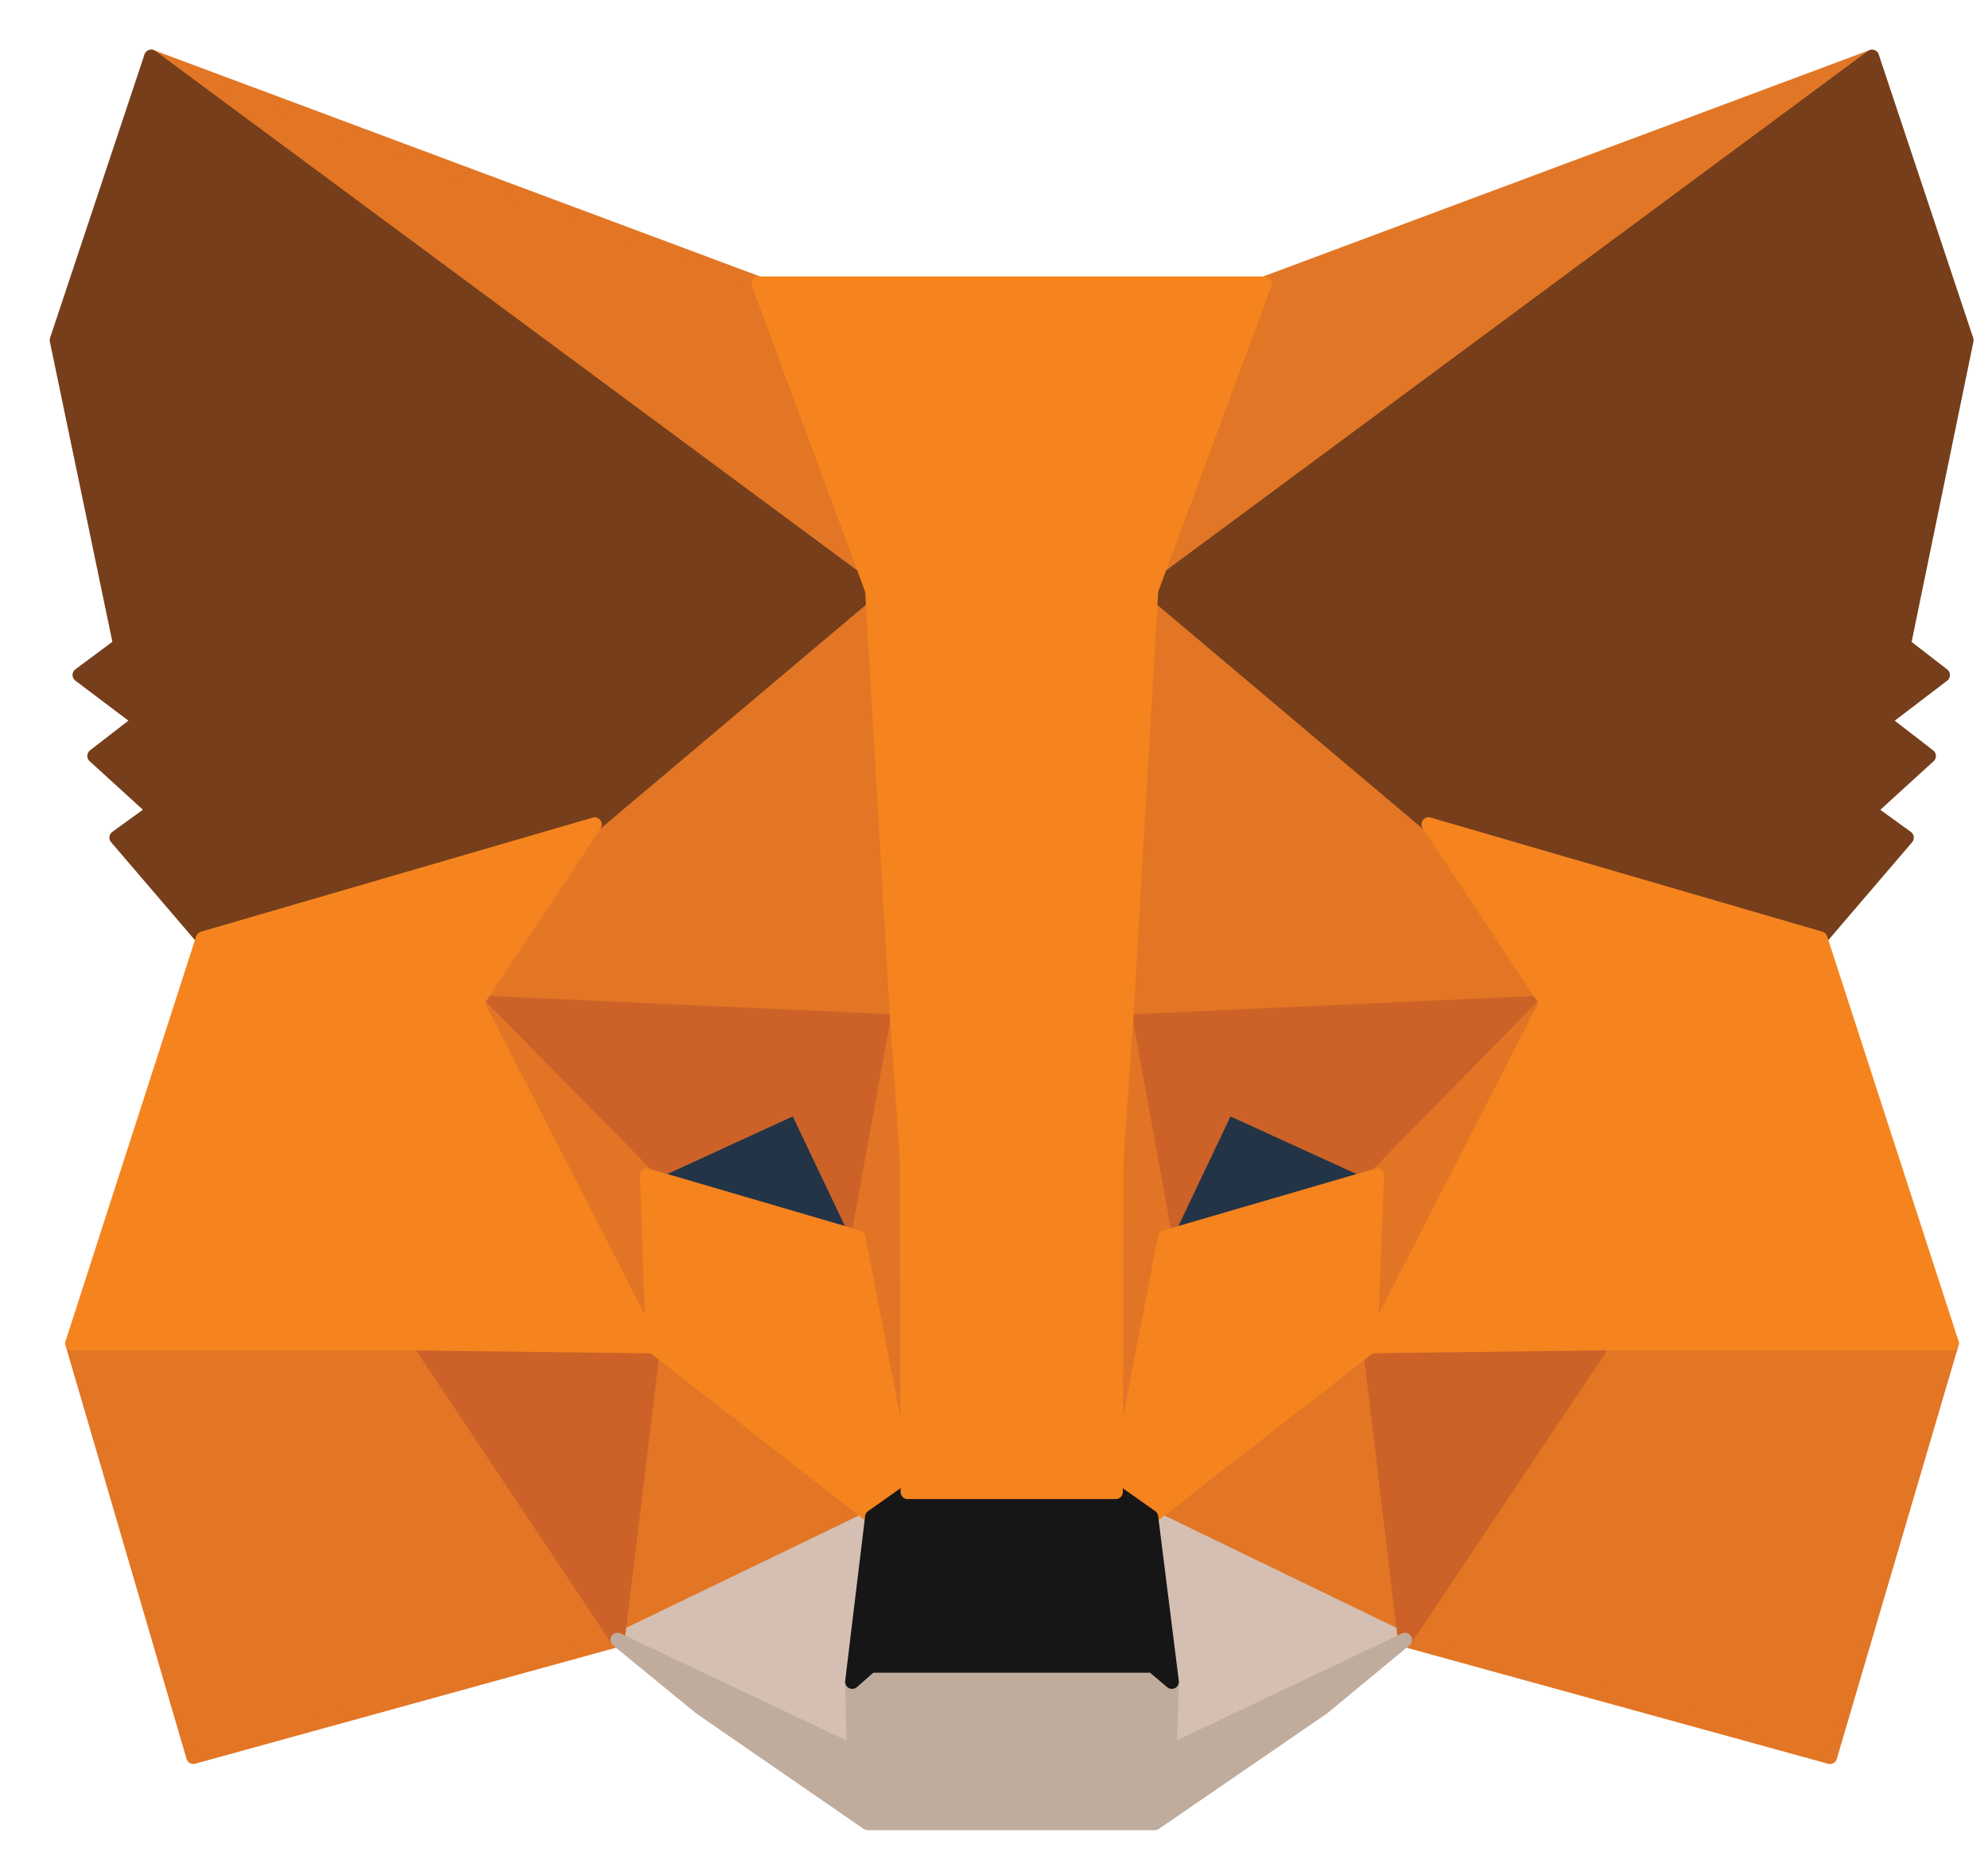
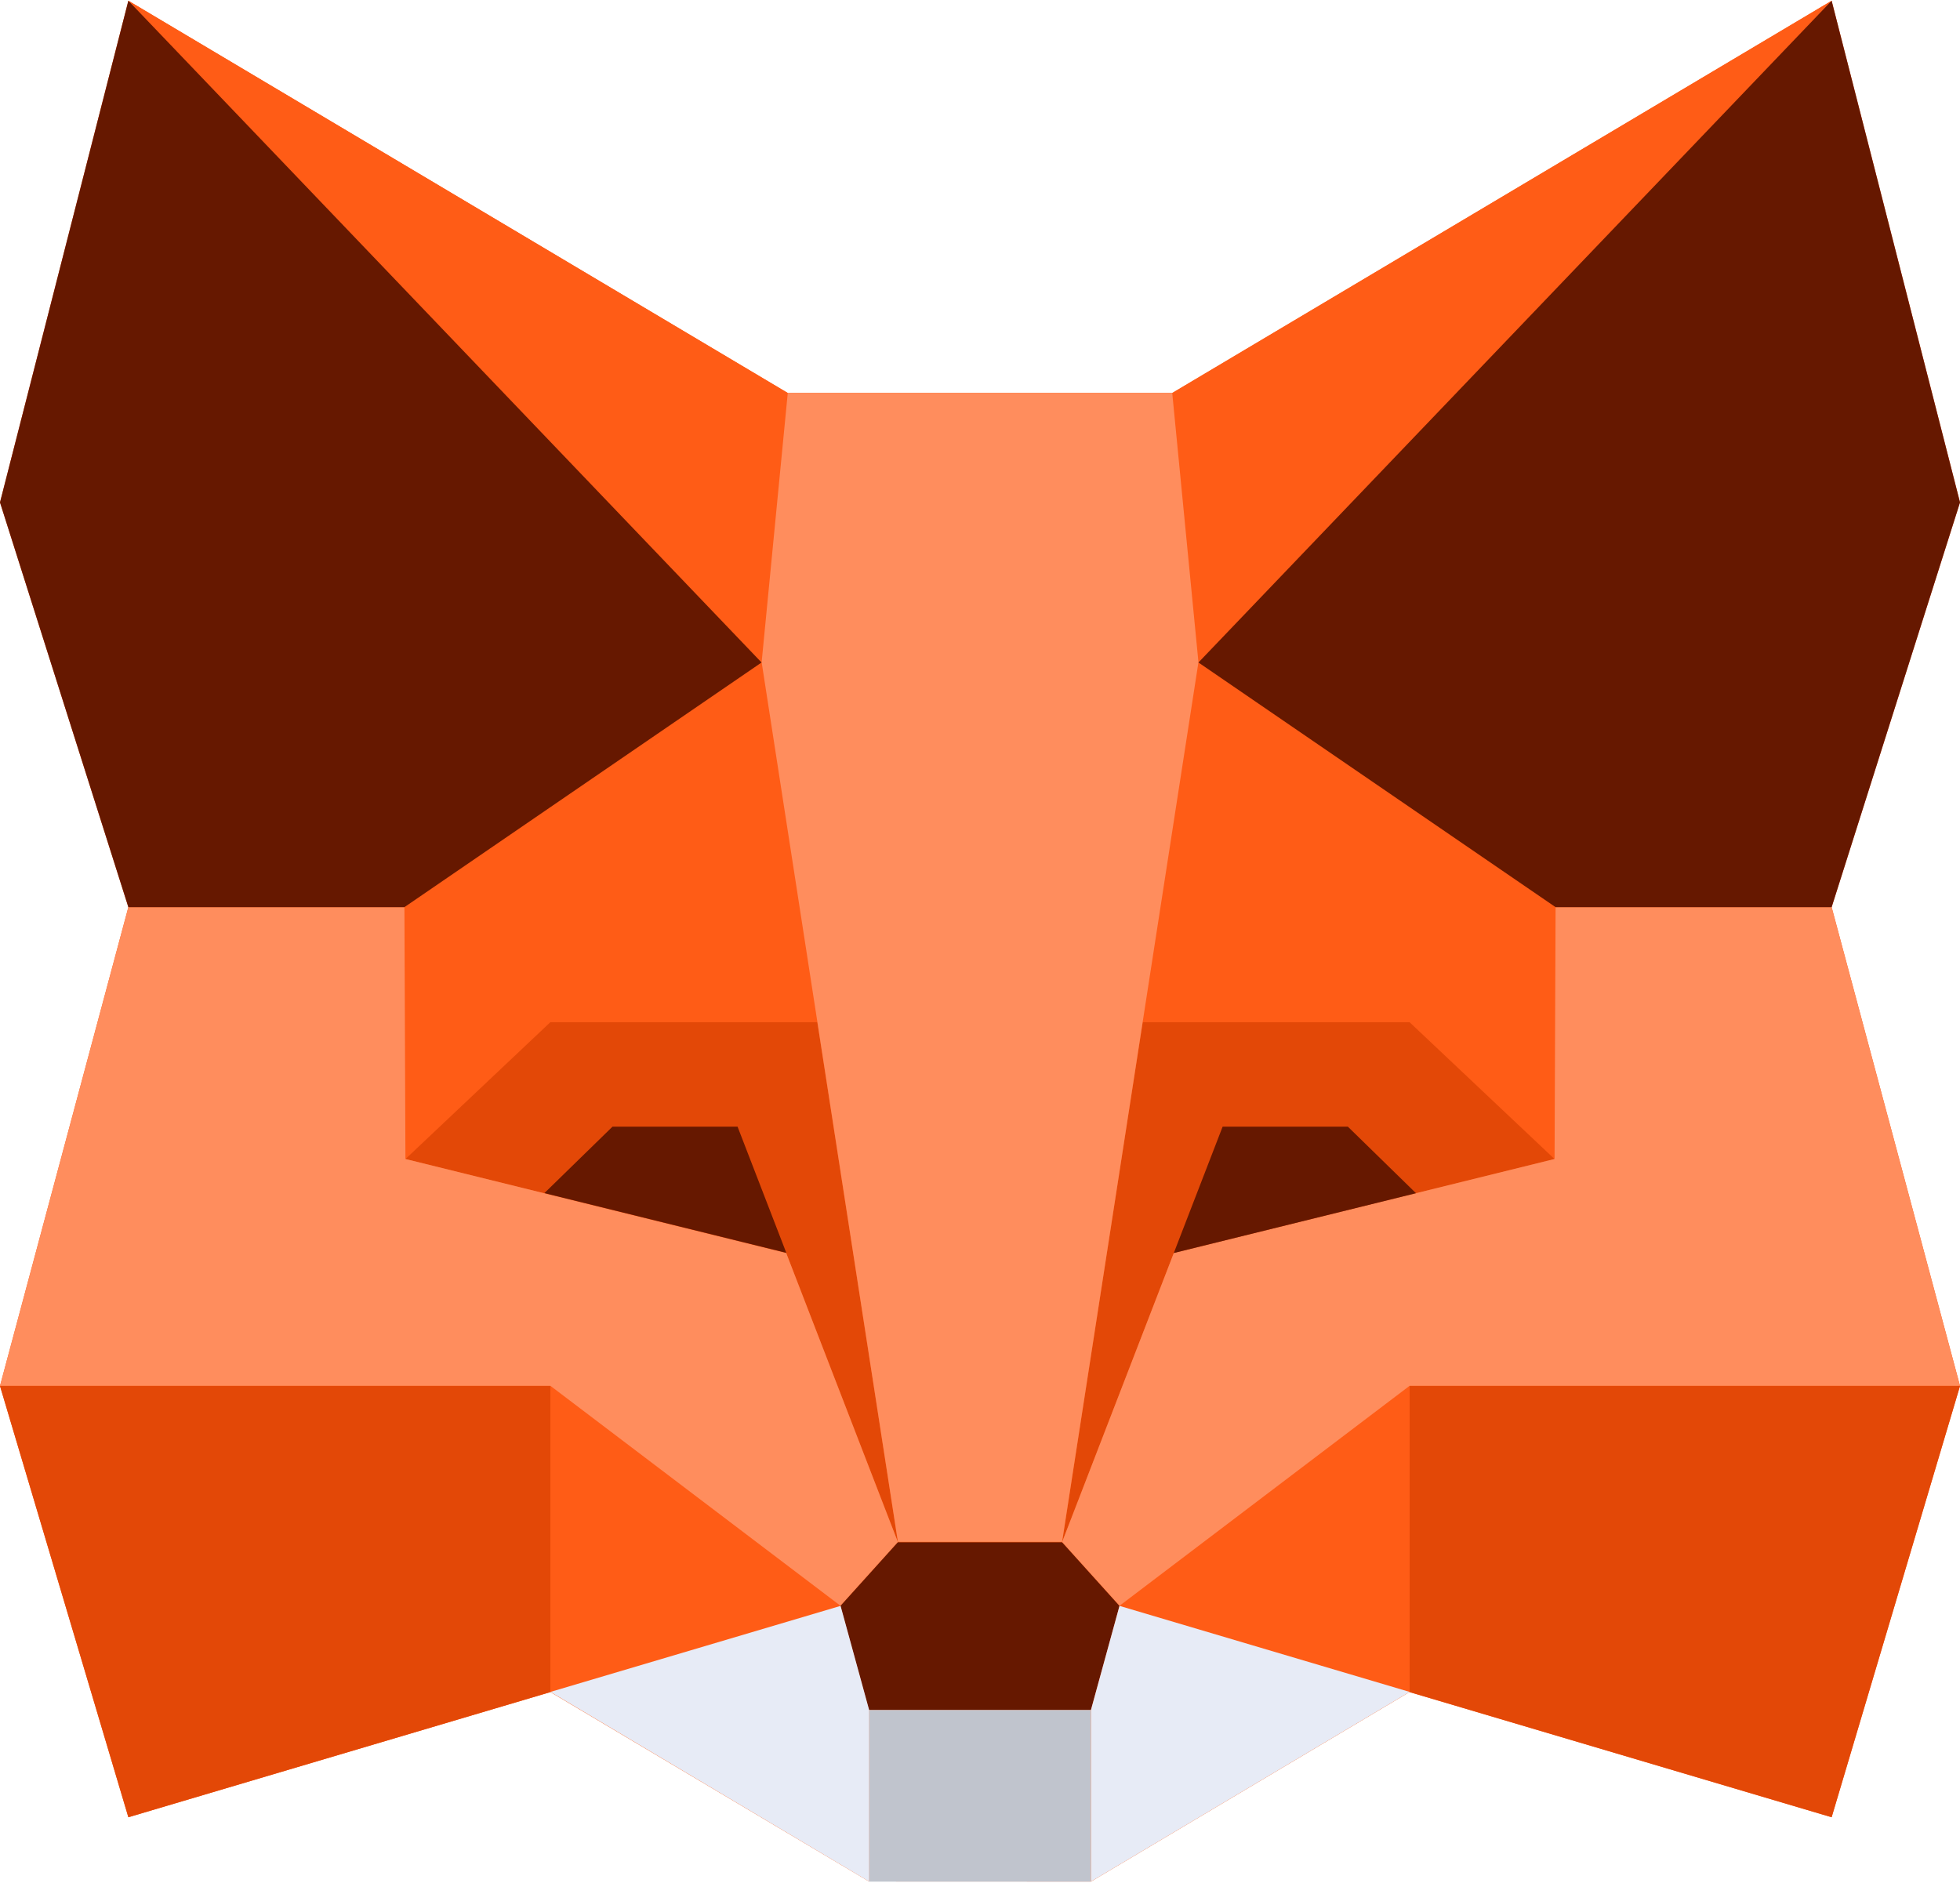
- <svg xmlns="http://www.w3.org/2000/svg" fill="none" height="33" viewBox="0 0 35 33" width="35">
-   <g stroke-linecap="round" stroke-linejoin="round" stroke-width=".25">
-     <path d="m32.958 1-13.134 9.718 2.442-5.727z" fill="#e17726" stroke="#e17726" />
-     <g fill="#e27625" stroke="#e27625">
-       <path d="m2.663 1 13.017 9.809-2.325-5.818z" />
-       <path d="m28.23 23.534-3.495 5.339 7.483 2.06 2.144-7.282z" />
-       <path d="m1.273 23.65 2.131 7.282 7.47-2.06-3.482-5.339z" />
-       <path d="m10.471 14.515-2.079 3.136 7.405.337-.247-7.969z" />
-       <path d="m25.151 14.515-5.157-4.587-.169 8.06 7.405-.337z" />
-       <path d="m10.873 28.872 4.482-2.164-3.858-3.006z" />
-       <path d="m20.266 26.708 4.469 2.164-.611-5.17z" />
-     </g>
-     <path d="m24.735 28.872-4.469-2.164.364 2.902-.039 1.231z" fill="#d5bfb2" stroke="#d5bfb2" />
-     <path d="m10.873 28.872 4.157 1.97-.026-1.231.351-2.902z" fill="#d5bfb2" stroke="#d5bfb2" />
-     <path d="m15.108 21.784-3.716-1.088 2.624-1.205z" fill="#233447" stroke="#233447" />
-     <path d="m20.513 21.784 1.091-2.293 2.637 1.205z" fill="#233447" stroke="#233447" />
-     <path d="m10.873 28.872.649-5.339-4.131.117z" fill="#cc6228" stroke="#cc6228" />
-     <path d="m24.098 23.534.637 5.339 3.495-5.222z" fill="#cc6228" stroke="#cc6228" />
-     <path d="m27.229 17.651-7.405.337.689 3.797 1.091-2.293 2.637 1.205z" fill="#cc6228" stroke="#cc6228" />
-     <path d="m11.393 20.696 2.624-1.205 1.091 2.293.689-3.797-7.405-.337z" fill="#cc6228" stroke="#cc6228" />
-     <path d="m8.392 17.651 3.105 6.051-.104-3.006z" fill="#e27525" stroke="#e27525" />
-     <path d="m24.241 20.696-.117 3.006 3.105-6.051z" fill="#e27525" stroke="#e27525" />
-     <path d="m15.797 17.988-.689 3.797.87 4.483.195-5.909z" fill="#e27525" stroke="#e27525" />
-     <path d="m19.824 17.988-.364 2.358.182 5.922.87-4.483z" fill="#e27525" stroke="#e27525" />
-     <path d="m20.513 21.784-.87 4.483.624.441 3.858-3.006.117-3.006z" fill="#f5841f" stroke="#f5841f" />
-     <path d="m11.393 20.696.104 3.006 3.858 3.006.624-.441-.87-4.483z" fill="#f5841f" stroke="#f5841f" />
-     <path d="m20.591 30.842.039-1.231-.338-.285h-4.963l-.325.285.026 1.231-4.157-1.97 1.455 1.192 2.949 2.034h5.054l2.962-2.034 1.442-1.192z" fill="#c0ac9d" stroke="#c0ac9d" />
-     <path d="m20.266 26.708-.624-.441h-3.663l-.624.441-.351 2.902.325-.285h4.963l.338.285z" fill="#161616" stroke="#161616" />
-     <path d="m33.517 11.353 1.104-5.364-1.663-4.989-12.692 9.394 4.885 4.12 6.898 2.009 1.52-1.775-.663-.479 1.052-.959-.805-.622 1.052-.803z" fill="#763e1a" stroke="#763e1a" />
-     <path d="m1 5.989 1.117 5.364-.715.531 1.065.803-.805.622 1.052.959-.663.479 1.52 1.775 6.898-2.009 4.885-4.12-12.692-9.394z" fill="#763e1a" stroke="#763e1a" />
-     <path d="m32.049 16.523-6.898-2.009 2.079 3.136-3.105 6.051 4.105-.052h6.132z" fill="#f5841f" stroke="#f5841f" />
-     <path d="m10.47 14.515-6.898 2.009-2.299 7.127h6.119l4.105.052-3.105-6.051z" fill="#f5841f" stroke="#f5841f" />
-     <path d="m19.824 17.988.442-7.593 2.001-5.403h-8.912l2.001 5.403.442 7.593.169 2.384.013 5.896h3.663l.013-5.896z" fill="#f5841f" stroke="#f5841f" />
-   </g>
+ <svg xmlns="http://www.w3.org/2000/svg" width="1316" height="1264" viewBox="0 0 1316 1264" fill="none">
+   <path d="M1229.81 1220.25L946.346 1136.22L732.573 1263.43L583.427 1263.37L369.53 1136.22L86.189 1220.25L6.10352e-05 930.603L86.189 609.141L6.10352e-05 337.353L86.189 0.506L528.933 263.83H787.067L1229.81 0.506L1316 337.353L1229.81 609.141L1316 930.603L1229.81 1220.25Z" fill="#FF5C16" />
+   <path d="M86.25 0.506L528.995 264.015L511.386 444.857L86.25 0.506Z" fill="#FF5C16" />
+   <path d="M369.593 930.727L564.398 1078.45L369.593 1136.22V930.727Z" fill="#FF5C16" />
+   <path d="M548.827 686.494L511.386 444.98L271.726 609.202L271.602 609.14V609.264L272.344 778.305L369.53 686.494H369.592H548.827Z" fill="#FF5C16" />
+   <path d="M1229.81 0.506L787.066 264.015L804.613 444.857L1229.81 0.506Z" fill="#FF5C16" />
+   <path d="M946.469 930.727L751.664 1078.45L946.469 1136.22V930.727Z" fill="#FF5C16" />
+   <path d="M1044.4 609.264H1044.46H1044.4V609.14L1044.34 609.202L804.675 444.98L767.234 686.494H946.469L1043.72 778.305L1044.4 609.264Z" fill="#FF5C16" />
+   <path d="M369.53 1136.22L86.189 1220.25L6.10352e-05 930.727H369.53V1136.22Z" fill="#E34807" />
+   <path d="M548.766 686.433L602.889 1035.57L527.883 841.449L272.221 778.305L369.469 686.433H548.704H548.766Z" fill="#E34807" />
+   <path d="M946.469 1136.22L1229.81 1220.25L1316 930.727H946.469V1136.22Z" fill="#E34807" />
+   <path d="M767.234 686.433L713.111 1035.57L788.117 841.449L1043.78 778.305L946.469 686.433H767.234Z" fill="#E34807" />
+   <path d="M6.10352e-05 930.602L86.189 609.139H271.541L272.221 778.242L527.883 841.386L602.889 1035.51L564.335 1078.27L369.53 930.54H6.10352e-05V930.602Z" fill="#FF8D5D" />
+   <path d="M1316 930.602L1229.81 609.139H1044.46L1043.78 778.242L788.117 841.386L713.111 1035.51L751.664 1078.27L946.469 930.54H1316V930.602Z" fill="#FF8D5D" />
+   <path d="M787.067 263.831H658H528.933L511.387 444.672L602.889 1035.33H713.111L804.675 444.672L787.067 263.831Z" fill="#FF8D5D" />
+   <path d="M86.189 0.506L6.10352e-05 337.353L86.189 609.141H271.541L511.325 444.857L86.189 0.506Z" fill="#661800" />
+   <path d="M495.199 756.557H411.234L365.514 801.165L527.944 841.263L495.199 756.495V756.557Z" fill="#661800" />
+   <path d="M1229.81 0.506L1316 337.353L1229.81 609.141H1044.46L804.675 444.857L1229.81 0.506Z" fill="#661800" />
+   <path d="M820.925 756.557H905.013L950.733 801.227L788.118 841.386L820.925 756.495V756.557Z" fill="#661800" />
+   <path d="M732.512 1148.21L751.665 1078.39L713.112 1035.64H602.827L564.274 1078.39L583.427 1148.21" fill="#661800" />
+   <path d="M732.511 1148.2V1263.49H583.426V1148.2H732.511Z" fill="#C0C4CD" />
+   <path d="M369.593 1136.1L583.551 1263.44V1148.15L564.398 1078.33L369.593 1136.1Z" fill="#E7EBF6" />
+   <path d="M946.47 1136.1L732.512 1263.44V1148.15L751.665 1078.33L946.47 1136.1Z" fill="#E7EBF6" />
</svg>
